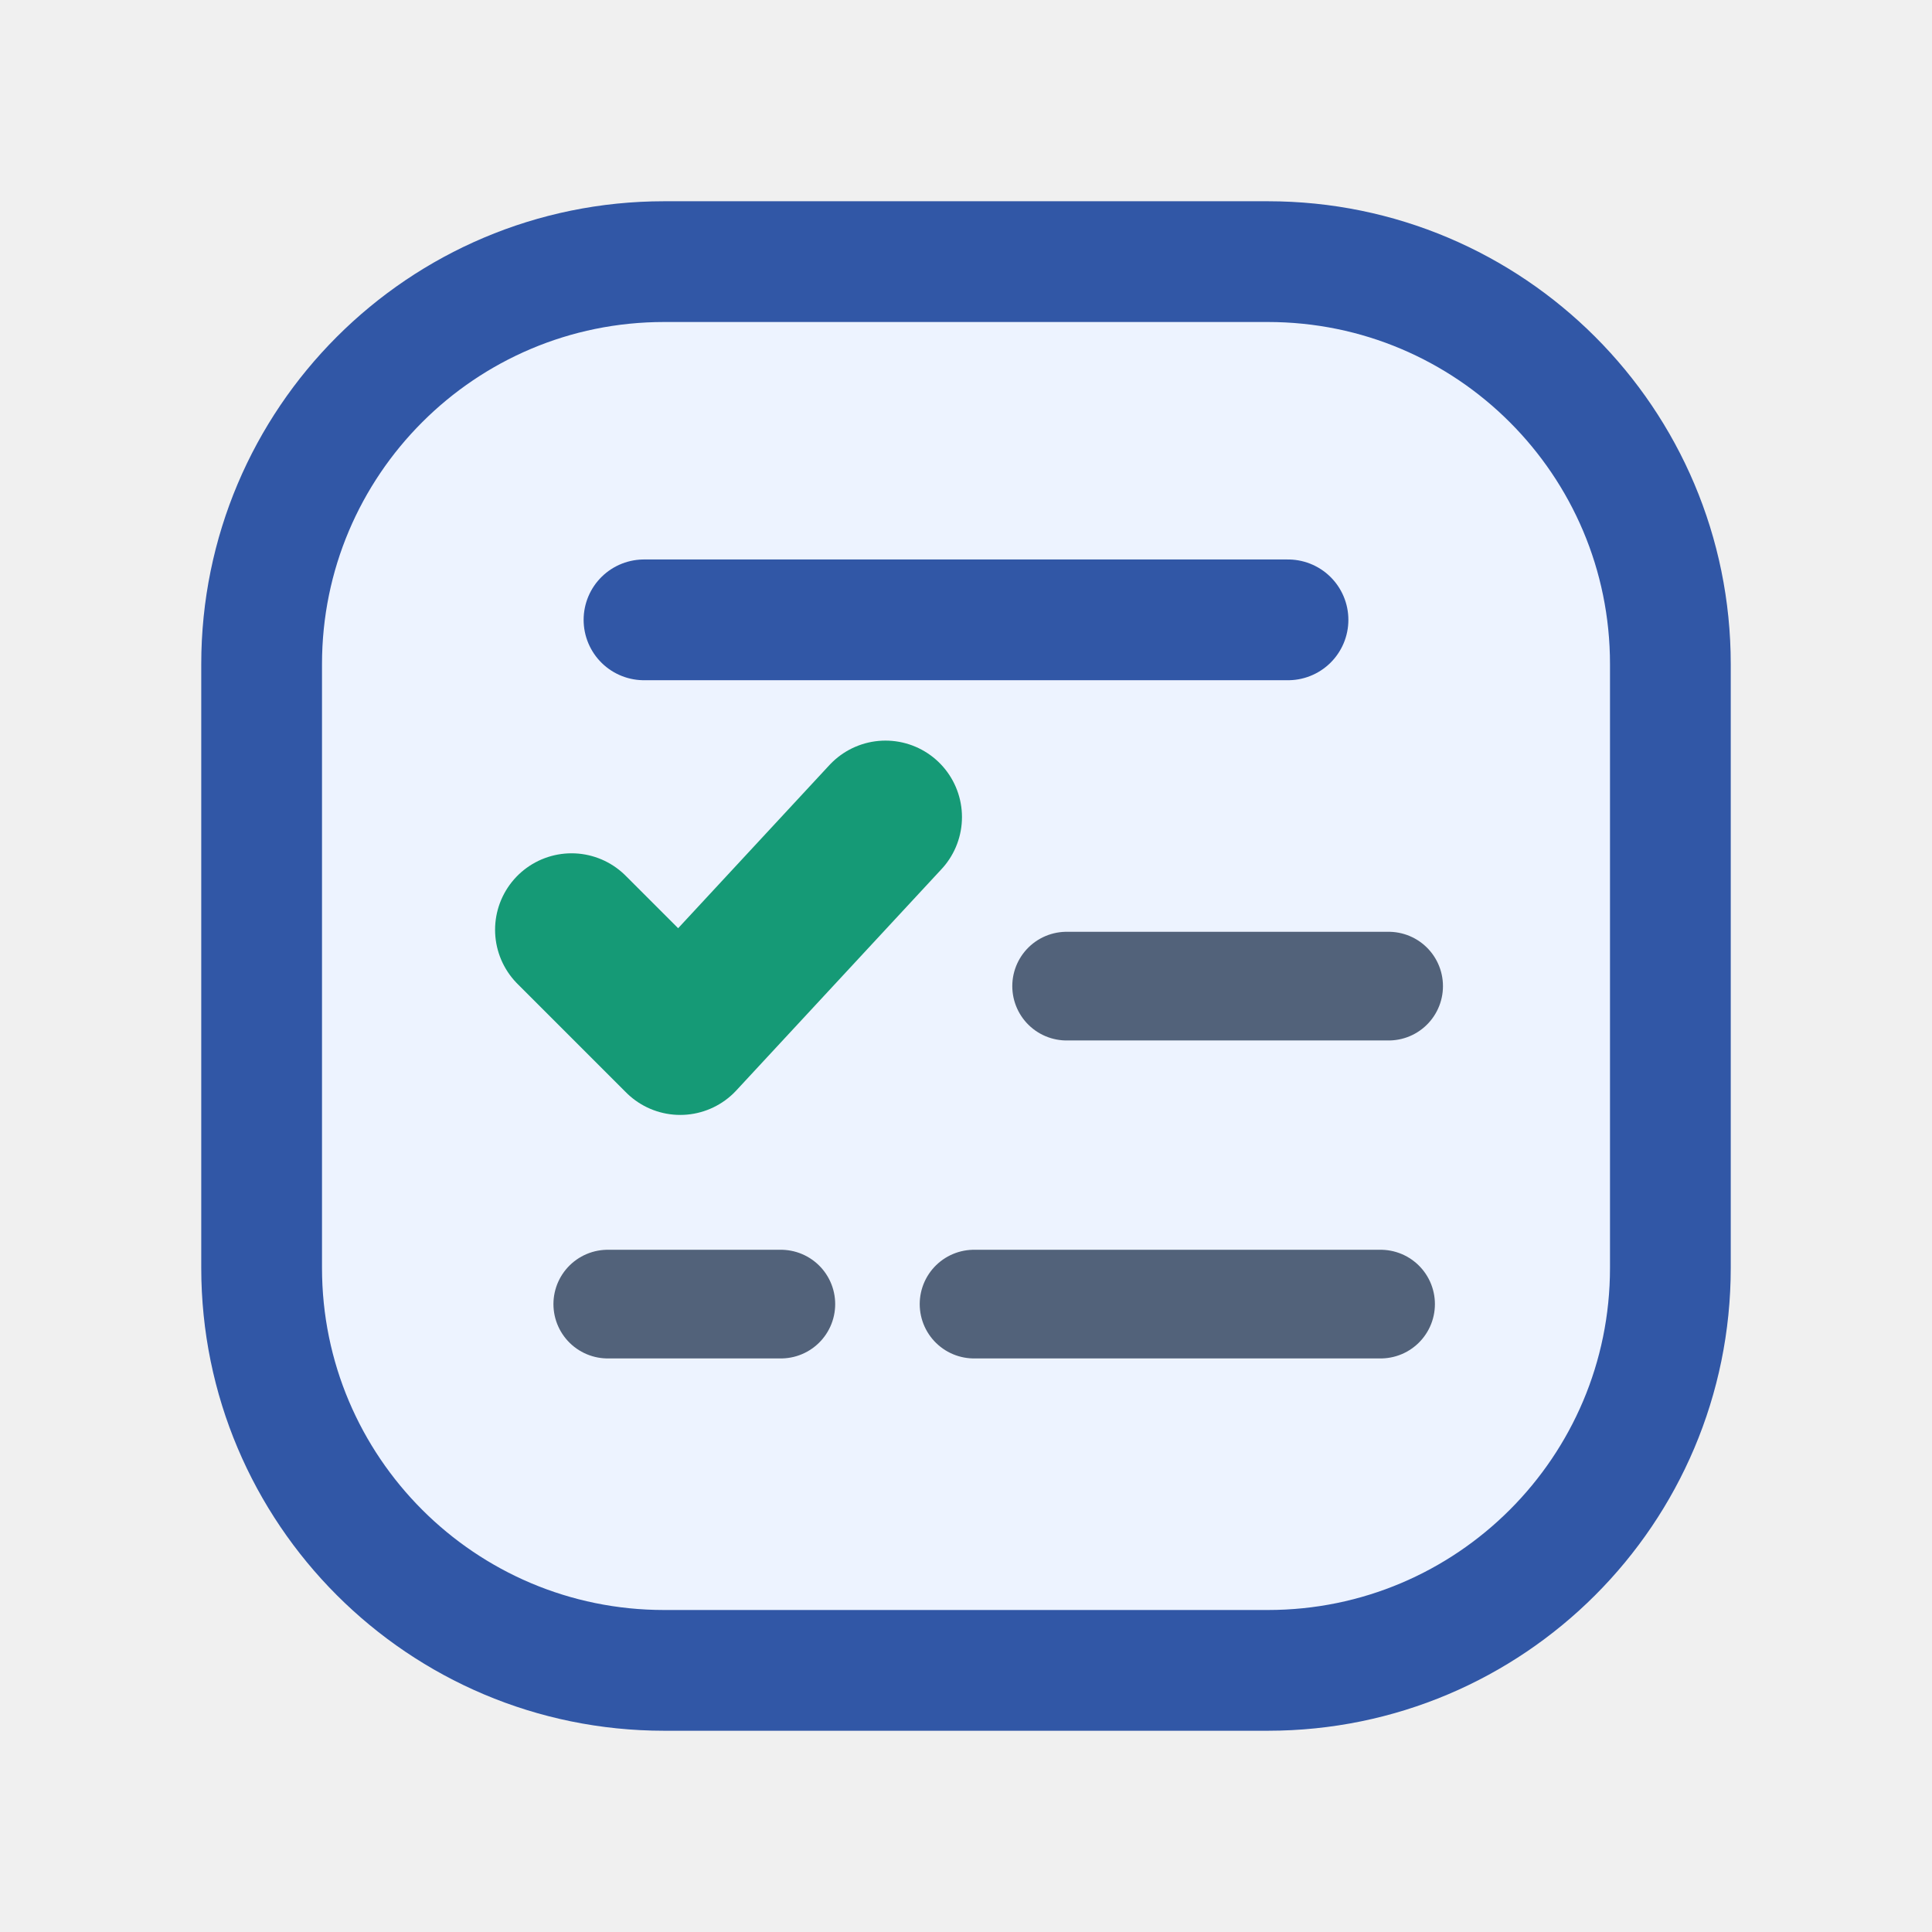
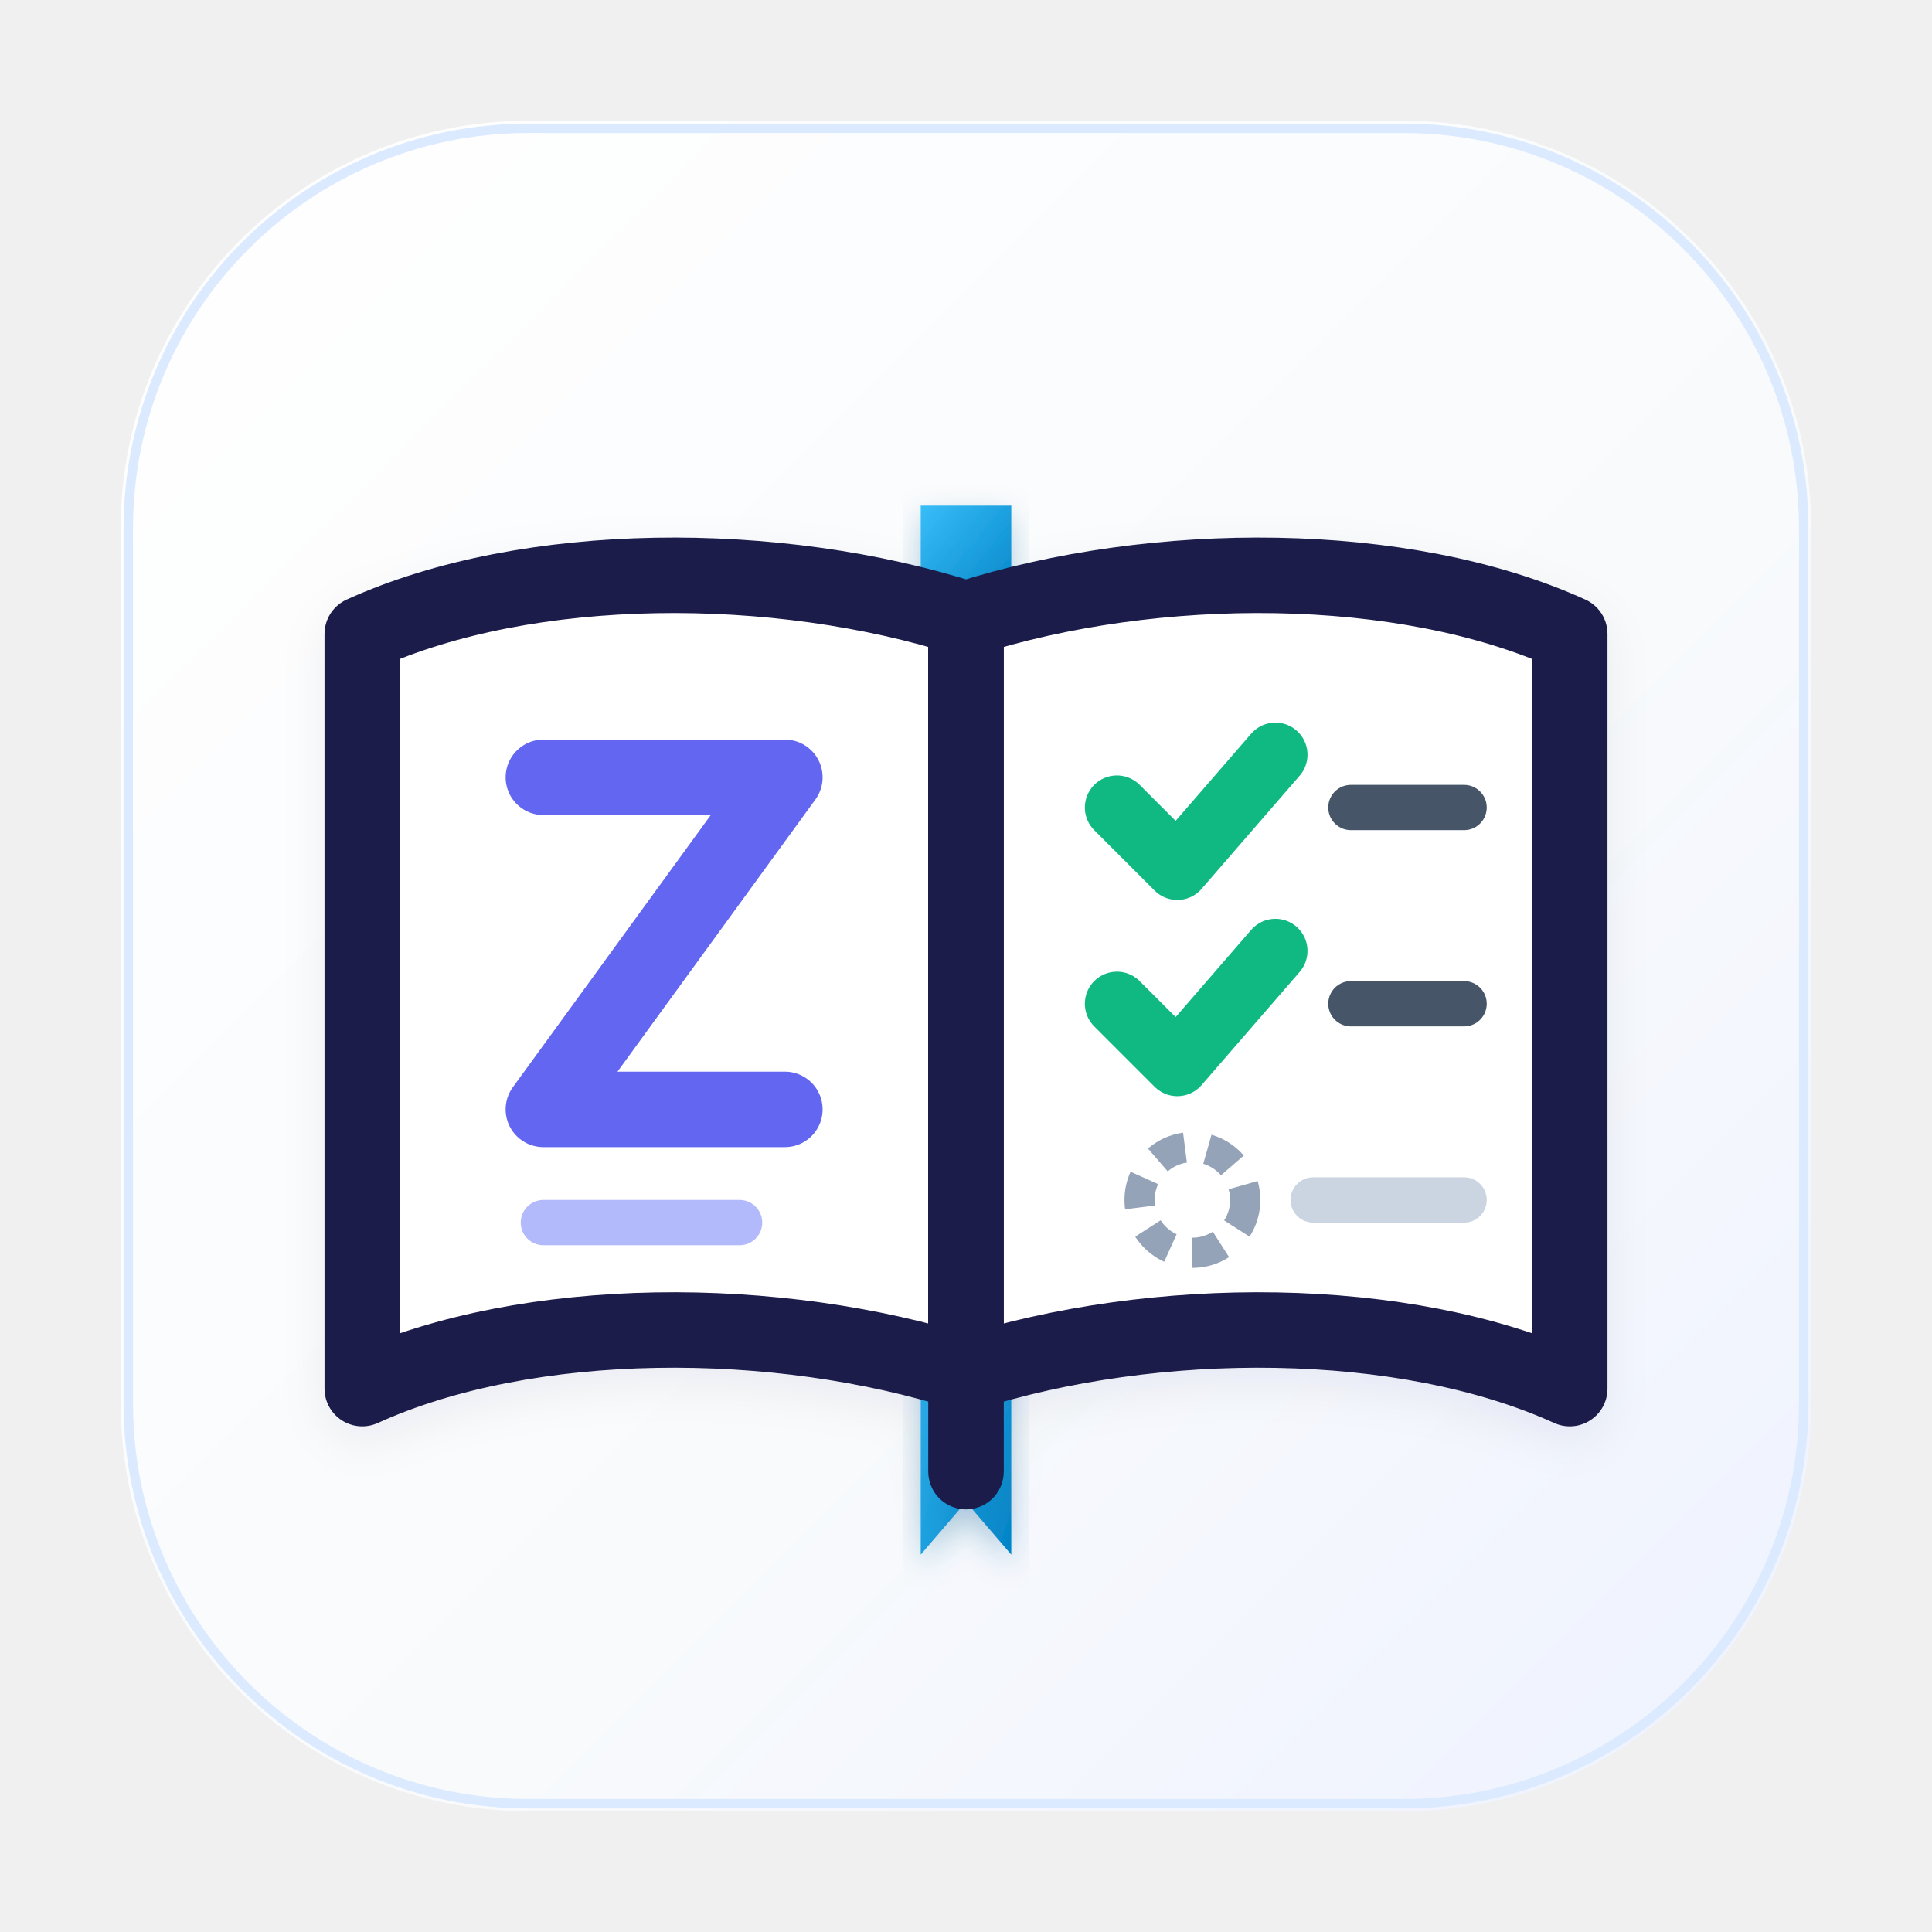
- <svg xmlns="http://www.w3.org/2000/svg" viewBox="0 0 24 24" width="24" height="24" role="img" aria-labelledby="title desc">
-   <rect x="3.25" y="3.25" width="17.5" height="17.5" rx="5" fill="#edf3ff" stroke="#3157a6" stroke-width="1.5" />
-   <path d="M8 7.7h8" fill="none" stroke="#3157a6" stroke-width="1.5" stroke-linecap="round" />
-   <path d="m7.1 11.55 1.35 1.35 2.55-2.75" fill="none" stroke="#159a76" stroke-width="1.9" stroke-linecap="round" stroke-linejoin="round" />
-   <path d="M13.25 12.25h4" fill="none" stroke="#52627a" stroke-width="1.35" stroke-linecap="round" />
-   <path d="M7.55 16.2h2.15M12.1 16.2h5.05" fill="none" stroke="#52627a" stroke-width="1.35" stroke-linecap="round" />
+ <svg xmlns="http://www.w3.org/2000/svg" viewBox="0 0 512 512" width="100%" height="100%">
+   <defs>
+     <linearGradient id="bgGrad4B" x1="0%" y1="0%" x2="100%" y2="100%">
+       <stop offset="0%" stop-color="#FFFFFF" />
+       <stop offset="60%" stop-color="#F8FAFC" />
+       <stop offset="100%" stop-color="#EEF2FF" />
+     </linearGradient>
+     <linearGradient id="cyanRibbon4B" x1="0%" y1="0%" x2="100%" y2="100%">
+       <stop offset="0%" stop-color="#38BDF8" />
+       <stop offset="100%" stop-color="#0284C7" />
+     </linearGradient>
+     <filter id="softShadow4B" x="-20%" y="-20%" width="140%" height="140%">
+       <feDropShadow dx="0" dy="16" stdDeviation="20" flood-color="#1E1B4B" flood-opacity="0.1" />
+       <feDropShadow dx="0" dy="4" stdDeviation="6" flood-color="#1E1B4B" flood-opacity="0.06" />
+     </filter>
+     <filter id="ribbonShadow4B" x="-20%" y="-20%" width="140%" height="140%">
+       <feDropShadow dx="0" dy="3" stdDeviation="4" flood-color="#0369A1" flood-opacity="0.3" />
+     </filter>
+   </defs>
+   <rect x="32" y="32" width="448" height="448" rx="108" fill="url(#bgGrad4B)" />
+   <rect x="34" y="34" width="444" height="444" rx="106" fill="none" stroke="#DBEAFE" stroke-width="2.5" />
+   <g filter="url(#ribbonShadow4B)">
+     <path d="M 244 134 H 268 V 164 H 244 Z" fill="url(#cyanRibbon4B)" />
+     <path d="M 244 340 H 268 V 412 L 256 398 L 244 412 Z" fill="url(#cyanRibbon4B)" />
+   </g>
+   <g filter="url(#softShadow4B)">
+     <path d="M 256 164 C 206 148 140 148 96 168 V 368 C 140 348 206 348 256 364 Z" fill="#FFFFFF" stroke="#1E1B4B" stroke-width="20" stroke-linecap="round" stroke-linejoin="round" />
+     <path d="M 256 164 C 306 148 372 148 416 168 V 368 C 372 348 306 348 256 364 Z" fill="#FFFFFF" stroke="#1E1B4B" stroke-width="20" stroke-linecap="round" stroke-linejoin="round" />
+     <line x1="256" y1="170" x2="256" y2="390" stroke="#1E1B4B" stroke-width="20" stroke-linecap="round" />
+   </g>
+   <path d="M 144 206 H 208 L 144 294 H 208" stroke="#6366F1" stroke-width="20" stroke-linecap="round" stroke-linejoin="round" fill="none" />
+   <line x1="144" y1="324" x2="196" y2="324" stroke="#818CF8" stroke-width="12" stroke-linecap="round" opacity="0.6" />
+   <path d="M 296 214 L 312 230 L 338 200" stroke="#10B981" stroke-width="17" stroke-linecap="round" stroke-linejoin="round" fill="none" />
+   <line x1="358" y1="214" x2="388" y2="214" stroke="#475569" stroke-width="12" stroke-linecap="round" />
+   <path d="M 296 266 L 312 282 L 338 252" stroke="#10B981" stroke-width="17" stroke-linecap="round" stroke-linejoin="round" fill="none" />
+   <line x1="358" y1="266" x2="388" y2="266" stroke="#475569" stroke-width="12" stroke-linecap="round" />
+   <circle cx="316" cy="318" r="14" fill="none" stroke="#94A3B8" stroke-width="8" stroke-dasharray="8 6" />
+   <line x1="348" y1="318" x2="388" y2="318" stroke="#CBD5E1" stroke-width="12" stroke-linecap="round" />
</svg>
